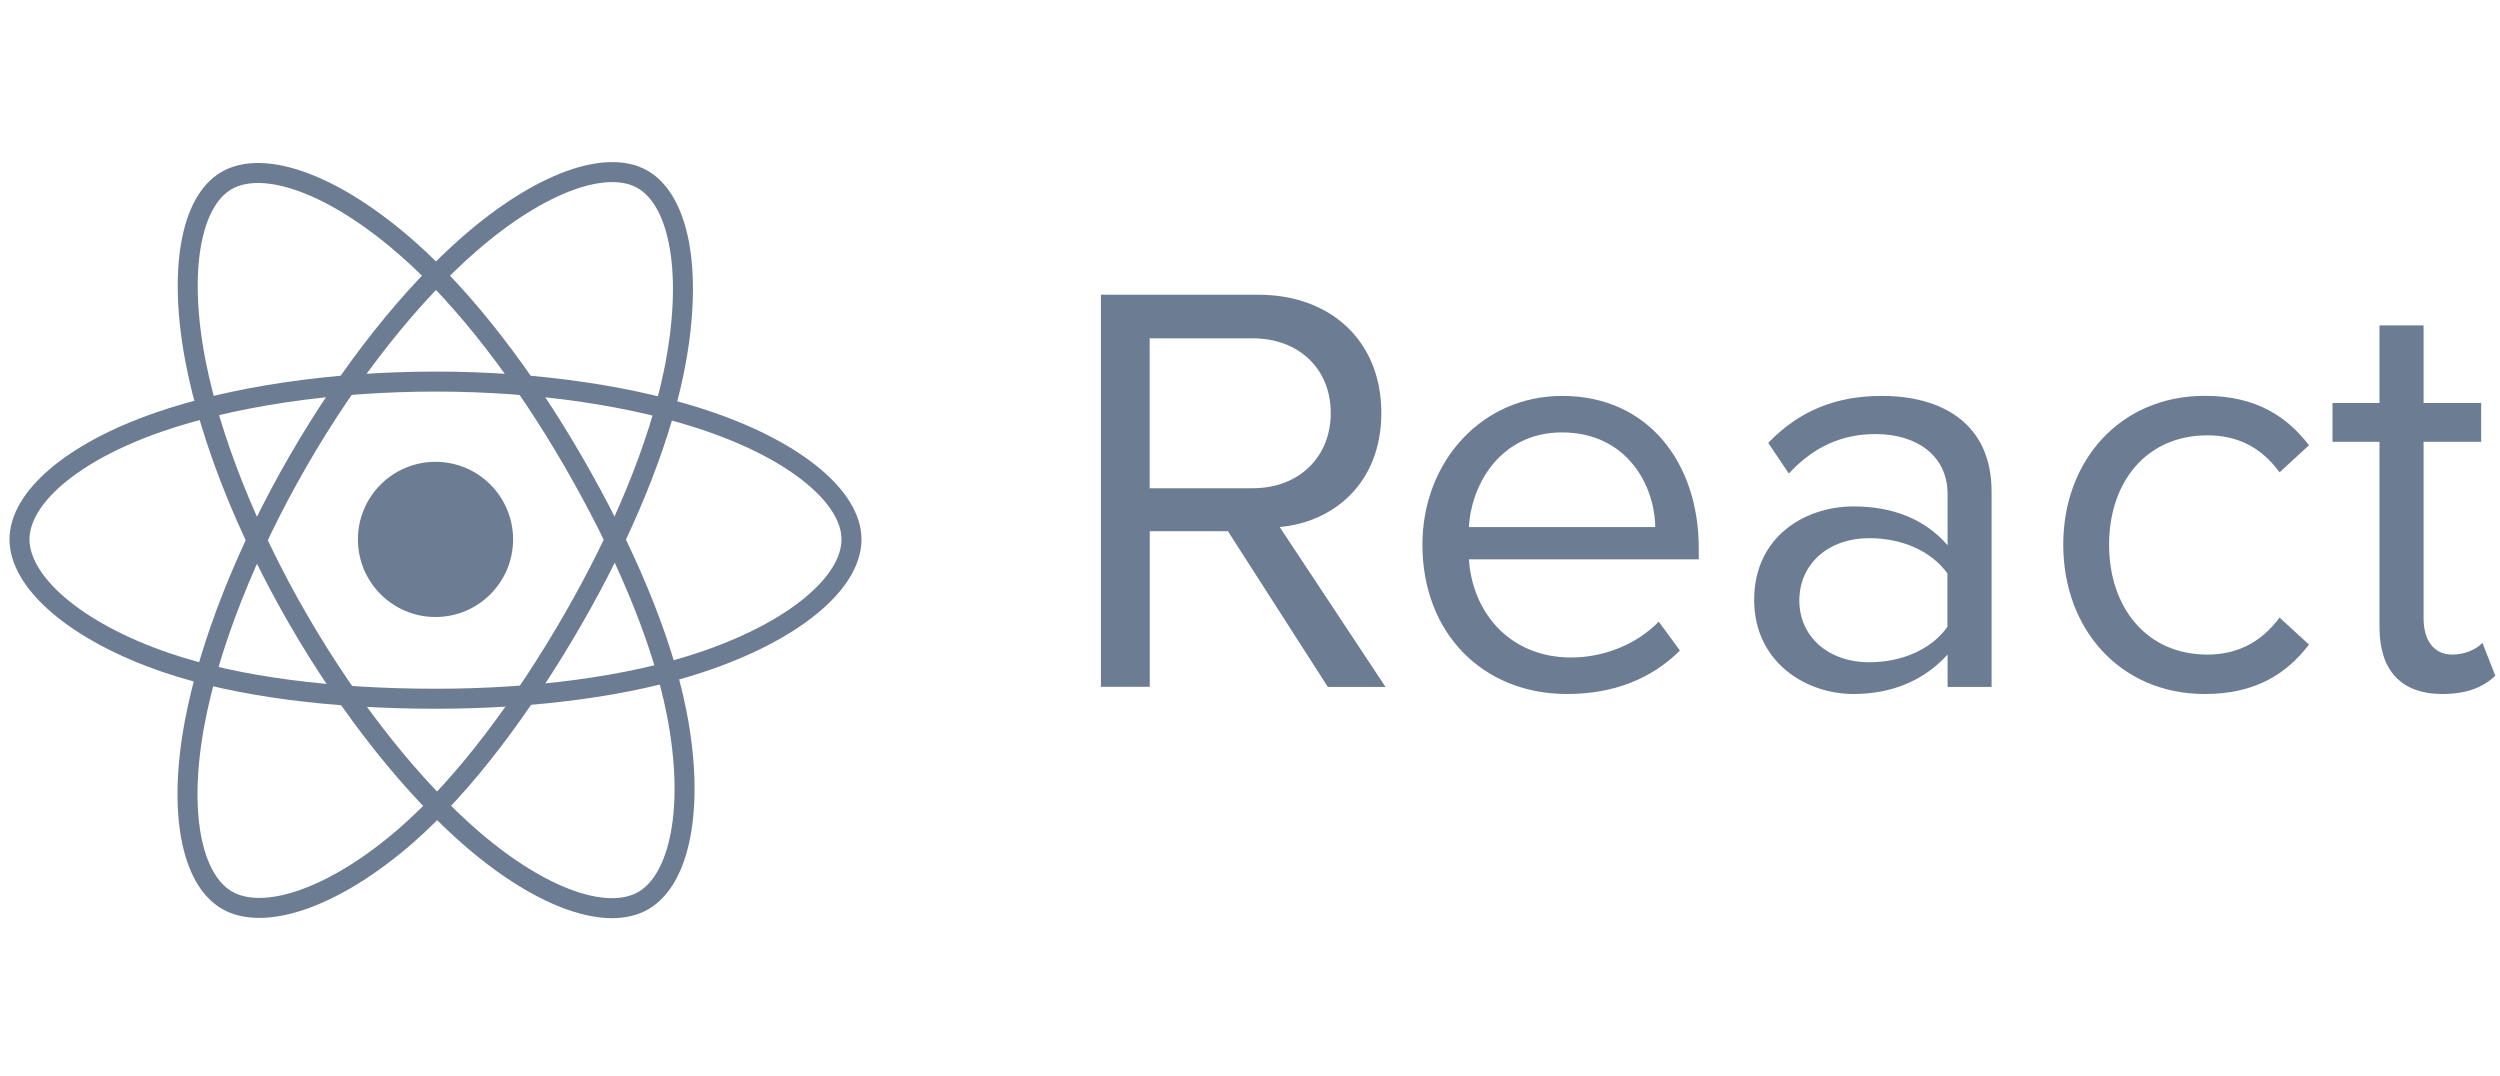
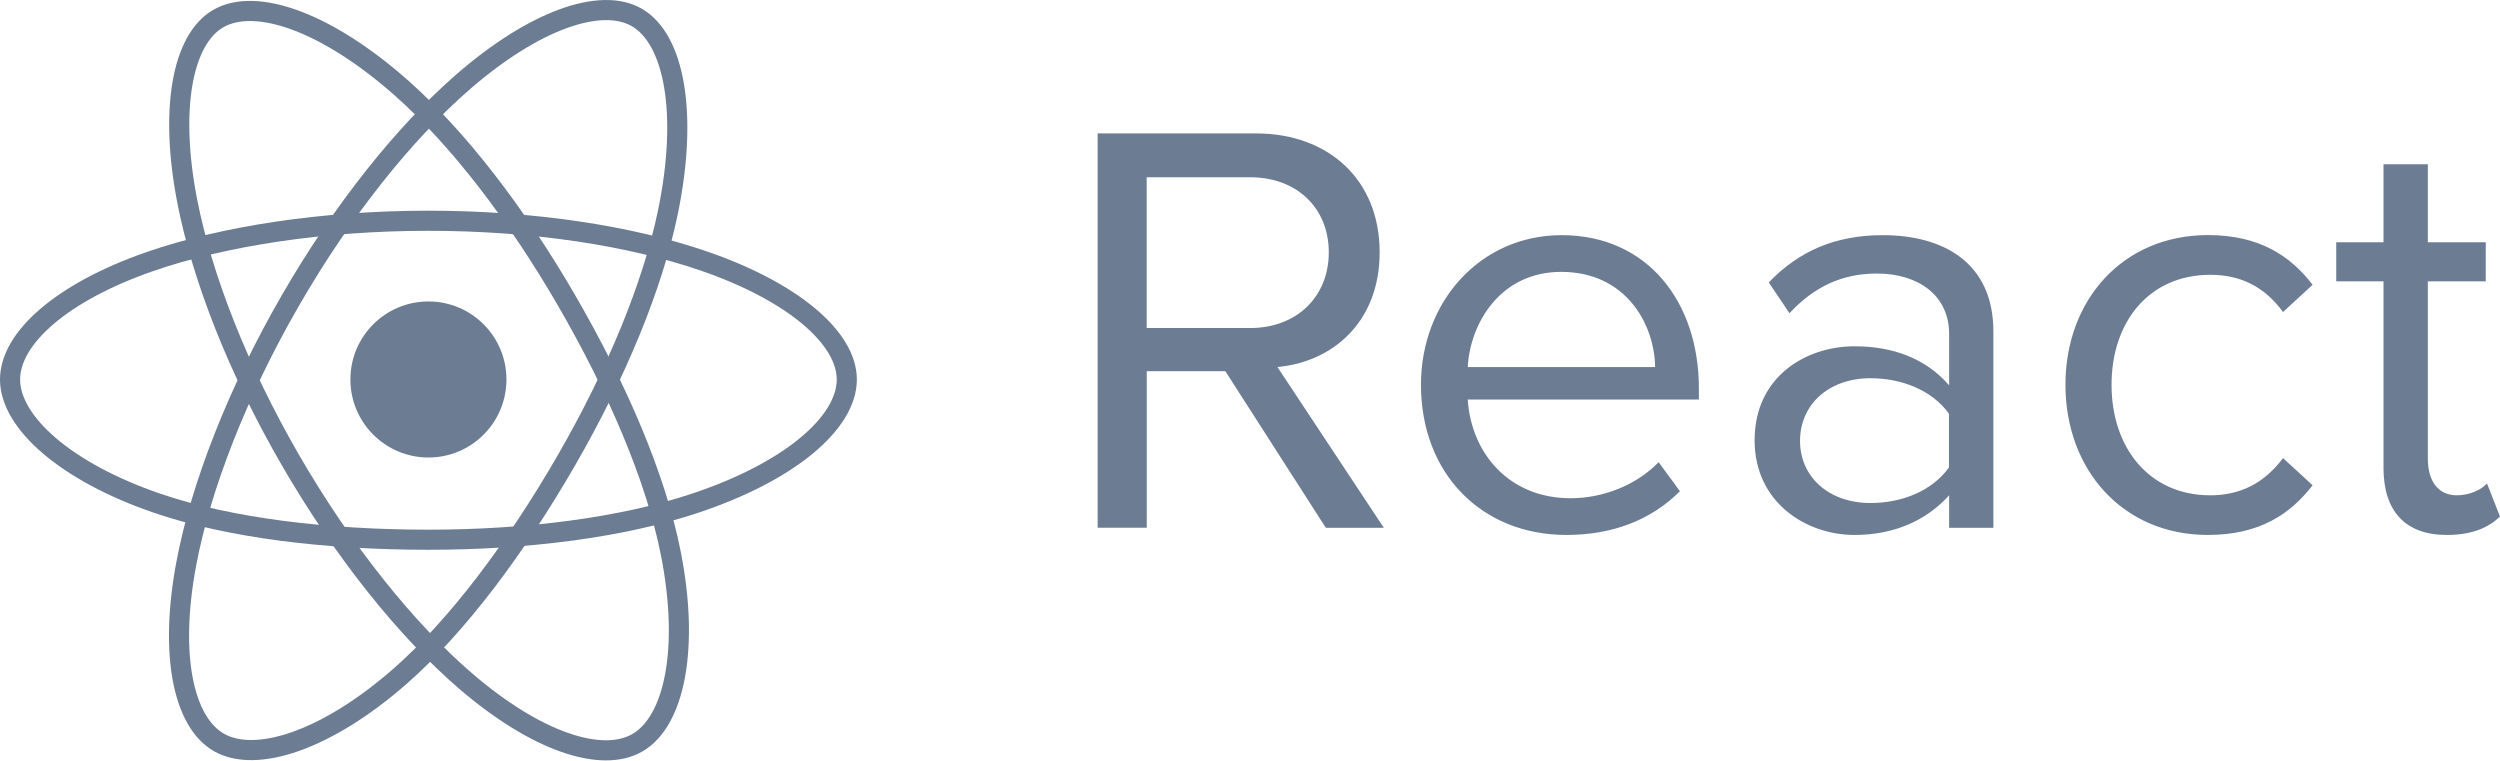
- <svg xmlns="http://www.w3.org/2000/svg" version="1.1" id="Layer_1" x="0px" y="0px" viewBox="0 0 3000 1290.3" style="enable-background:new 0 0 3000 1290.3;" xml:space="preserve">
+ <svg xmlns="http://www.w3.org/2000/svg" version="1.1" id="Layer_1" x="0px" y="0px" viewBox="0 0 2983 907.3" style="enable-background:new 0 0 2983 907.3;" xml:space="preserve">
  <style type="text/css">
	.st0{fill:#6B7C93;}
	.st1{fill:none;stroke:#6B7C93;stroke-width:24;}
</style>
  <g id="Page-1">
    <g id="logo-_x28_1_x29_" transform="translate(12, 17)">
-       <circle id="Oval" class="st0" cx="510.6" cy="630.3" r="93.1">
+       <circle id="Oval" class="st0" cx="499.2" cy="435.8" r="93.1">
		</circle>
-       <path id="Shape" class="st1" d="M510.6,440.9c125,0,241.2,17.9,328.8,48.1    c105.5,36.3,170.4,91.4,170.4,141.3c0,52-68.8,110.5-182.1,148c-85.7,28.4-198.4,43.2-317.1,43.2c-121.7,0-236.9-13.9-323.6-43.5    C77.5,740.5,11.4,681.3,11.4,630.3c0-49.5,61.9-104.1,166-140.4C265.3,459.3,384.4,440.9,510.6,440.9L510.6,440.9z" />
-       <path id="Shape_1_" class="st1" d="M345.8,536.2c62.5-108.3,136-200,205.9-260.8    c84.2-73.3,164.3-102,207.5-77.1c45,26,61.3,114.8,37.3,231.7c-18.2,88.4-61.7,193.5-121,296.3    c-60.8,105.4-130.4,198.3-199.3,258.6c-87.2,76.2-171.5,103.8-215.7,78.4c-42.8-24.7-59.2-105.7-38.7-213.9    C239.1,757.8,282.7,645.5,345.8,536.2L345.8,536.2z" />
-       <path id="Shape_2_" class="st1" d="M346,726.6c-62.6-108.2-105.3-217.7-123.1-308.6    c-21.4-109.5-6.3-193.3,36.9-218.3c45-26,130.1,4.2,219.3,83.4c67.5,59.9,136.8,150.1,196.3,252.8c61,105.3,106.7,212,124.4,301.8    c22.5,113.6,4.3,200.5-39.8,226c-42.8,24.8-121.1-1.5-204.7-73.3C484.7,929.7,409.2,835.8,346,726.6L346,726.6z" />
+       <path id="Shape" class="st1" d="M499.2,246.4c125,0,241.2,17.9,328.8,48.1    c105.5,36.3,170.4,91.4,170.4,141.3c0,52-68.8,110.5-182.1,148C730.6,612.2,617.9,627,499.2,627c-121.7,0-236.9-13.9-323.6-43.5    C66.1,546,0,486.8,0,435.8c0-49.5,61.9-104.1,166-140.4C253.9,264.8,373,246.4,499.2,246.4L499.2,246.4z" />
+       <path id="Shape_1_" class="st1" d="M334.4,341.7c62.5-108.3,136-200,205.9-260.8    c84.2-73.3,164.3-102,207.5-77.1c45,26,61.3,114.8,37.3,231.7c-18.2,88.4-61.7,193.5-121,296.3    c-60.8,105.4-130.4,198.3-199.3,258.6c-87.2,76.2-171.5,103.8-215.7,78.4c-42.8-24.7-59.2-105.7-38.7-213.9    C227.7,563.3,271.3,451,334.4,341.7L334.4,341.7z" />
+       <path id="Shape_2_" class="st1" d="M334.6,532.1C272,423.9,229.3,314.4,211.5,223.5    C190.1,114,205.2,30.2,248.4,5.2c45-26,130.1,4.2,219.3,83.4c67.5,59.9,136.8,150.1,196.3,252.8c61,105.3,106.7,212,124.4,301.8    c22.5,113.6,4.3,200.5-39.8,226c-42.8,24.8-121.1-1.5-204.7-73.3C473.3,735.2,397.8,641.3,334.6,532.1L334.6,532.1z" />
    </g>
-     <path id="React" class="st0" d="M1662.6,824.3l-127-191.9c64.2-5.6,122-52.2,122-136.9   c0-86.8-61.4-141.8-147.4-141.8h-189.1v470.5h58.6V637.4h93.8l119.9,186.9H1662.6z M1503.1,585.9h-123.5V406h123.5   c55.7,0,93.8,36.7,93.8,89.6S1558.8,585.9,1503.1,585.9L1503.1,585.9z M1880.5,832.8c55.7,0,101.6-18.3,135.4-52.2l-25.4-34.6   c-26.8,27.5-66.3,43-105.1,43c-73.4,0-118.5-53.6-122.7-117.8h275.8v-13.4c0-102.3-60.7-182.7-163.7-182.7   c-97.4,0-167.9,79.7-167.9,178.5C1707,760.2,1779.7,832.8,1880.5,832.8L1880.5,832.8z M1986.3,632.5h-223.6   c2.8-52.2,38.8-113.6,111.5-113.6C1951.8,518.9,1985.6,581.7,1986.3,632.5L1986.3,632.5z M2389.9,824.3V590.1   c0-82.5-60-115-131.9-115c-55.7,0-99.5,18.3-136.1,56.4l24.7,36.7c30.3-32.4,63.5-47.3,104.4-47.3c49.4,0,86.1,26.1,86.1,72v61.4   c-27.5-31.7-66.3-46.6-112.9-46.6c-57.8,0-119.2,36-119.2,112.2c0,74.1,61.4,112.9,119.2,112.9c45.9,0,84.7-16.2,112.9-47.3v38.8   L2389.9,824.3L2389.9,824.3z M2243.1,794.7c-49.4,0-83.9-31-83.9-74.1c0-43.7,34.6-74.8,83.9-74.8c37.4,0,73.4,14.1,93.8,42.3v64.2   C2316.5,780.6,2280.5,794.7,2243.1,794.7L2243.1,794.7z M2645.9,832.8c62.1,0,98.8-25.4,124.9-59.3l-35.3-32.4   c-22.6,30.3-51.5,44.4-86.8,44.4c-72.7,0-117.8-56.4-117.8-131.9s45.1-131.2,117.8-131.2c35.3,0,64.2,13.4,86.8,44.4l35.3-32.5   c-26.1-33.9-62.8-59.3-124.9-59.3c-101.6,0-170,77.6-170,178.5C2475.9,755.2,2544.4,832.8,2645.9,832.8L2645.9,832.8z    M2930.9,832.8c31,0,50.1-9.2,63.5-21.9l-15.5-39.5c-7.1,7.8-21.2,14.1-36,14.1c-23.3,0-34.6-18.3-34.6-43.7V530.2h69.1v-46.6   h-69.1v-93.1h-52.9v93.1H2799v46.6h56.4v222.9C2855.5,803.9,2880.9,832.8,2930.9,832.8L2930.9,832.8z" />
+     <path id="React" class="st0" d="M1651.2,629.8l-127-191.9c64.2-5.6,122-52.2,122-136.9   c0-86.8-61.4-141.8-147.4-141.8h-189.1v470.5h58.6V442.9h93.8L1582,629.8L1651.2,629.8L1651.2,629.8z M1491.7,391.4h-123.5V211.5   h123.5c55.7,0,93.8,36.7,93.8,89.6S1547.4,391.4,1491.7,391.4L1491.7,391.4z M1869.1,638.3c55.7,0,101.6-18.3,135.4-52.2   l-25.4-34.6c-26.8,27.5-66.3,43-105.1,43c-73.4,0-118.5-53.6-122.7-117.8h275.8v-13.4c0-102.3-60.7-182.7-163.7-182.7   c-97.4,0-167.9,79.7-167.9,178.5C1695.6,565.7,1768.3,638.3,1869.1,638.3L1869.1,638.3z M1974.9,438h-223.6   c2.8-52.2,38.8-113.6,111.5-113.6C1940.4,324.4,1974.2,387.2,1974.9,438L1974.9,438z M2378.5,629.8V395.6c0-82.5-60-115-131.9-115   c-55.7,0-99.5,18.3-136.1,56.4l24.7,36.7c30.3-32.4,63.5-47.3,104.4-47.3c49.4,0,86.1,26.1,86.1,72v61.4   c-27.5-31.7-66.3-46.6-112.9-46.6c-57.8,0-119.2,36-119.2,112.2c0,74.1,61.4,112.9,119.2,112.9c45.9,0,84.7-16.2,112.9-47.3v38.8   L2378.5,629.8L2378.5,629.8z M2231.7,600.2c-49.4,0-83.9-31-83.9-74.1c0-43.7,34.6-74.8,83.9-74.8c37.4,0,73.4,14.1,93.8,42.3v64.2   C2305.1,586.1,2269.1,600.2,2231.7,600.2L2231.7,600.2z M2634.5,638.3c62.1,0,98.8-25.4,124.9-59.3l-35.3-32.4   c-22.6,30.3-51.5,44.4-86.8,44.4c-72.7,0-117.8-56.4-117.8-131.9s45.1-131.2,117.8-131.2c35.3,0,64.2,13.4,86.8,44.4l35.3-32.5   c-26.1-33.9-62.8-59.3-124.9-59.3c-101.6,0-170,77.6-170,178.5C2464.5,560.7,2533,638.3,2634.5,638.3L2634.5,638.3z M2919.5,638.3   c31,0,50.1-9.2,63.5-21.9l-15.5-39.5c-7.1,7.8-21.2,14.1-36,14.1c-23.3,0-34.6-18.3-34.6-43.7V335.7h69.1v-46.6h-69.1V196H2844   v93.1h-56.4v46.6h56.4v222.9C2844.1,609.4,2869.5,638.3,2919.5,638.3L2919.5,638.3z" />
  </g>
</svg>
